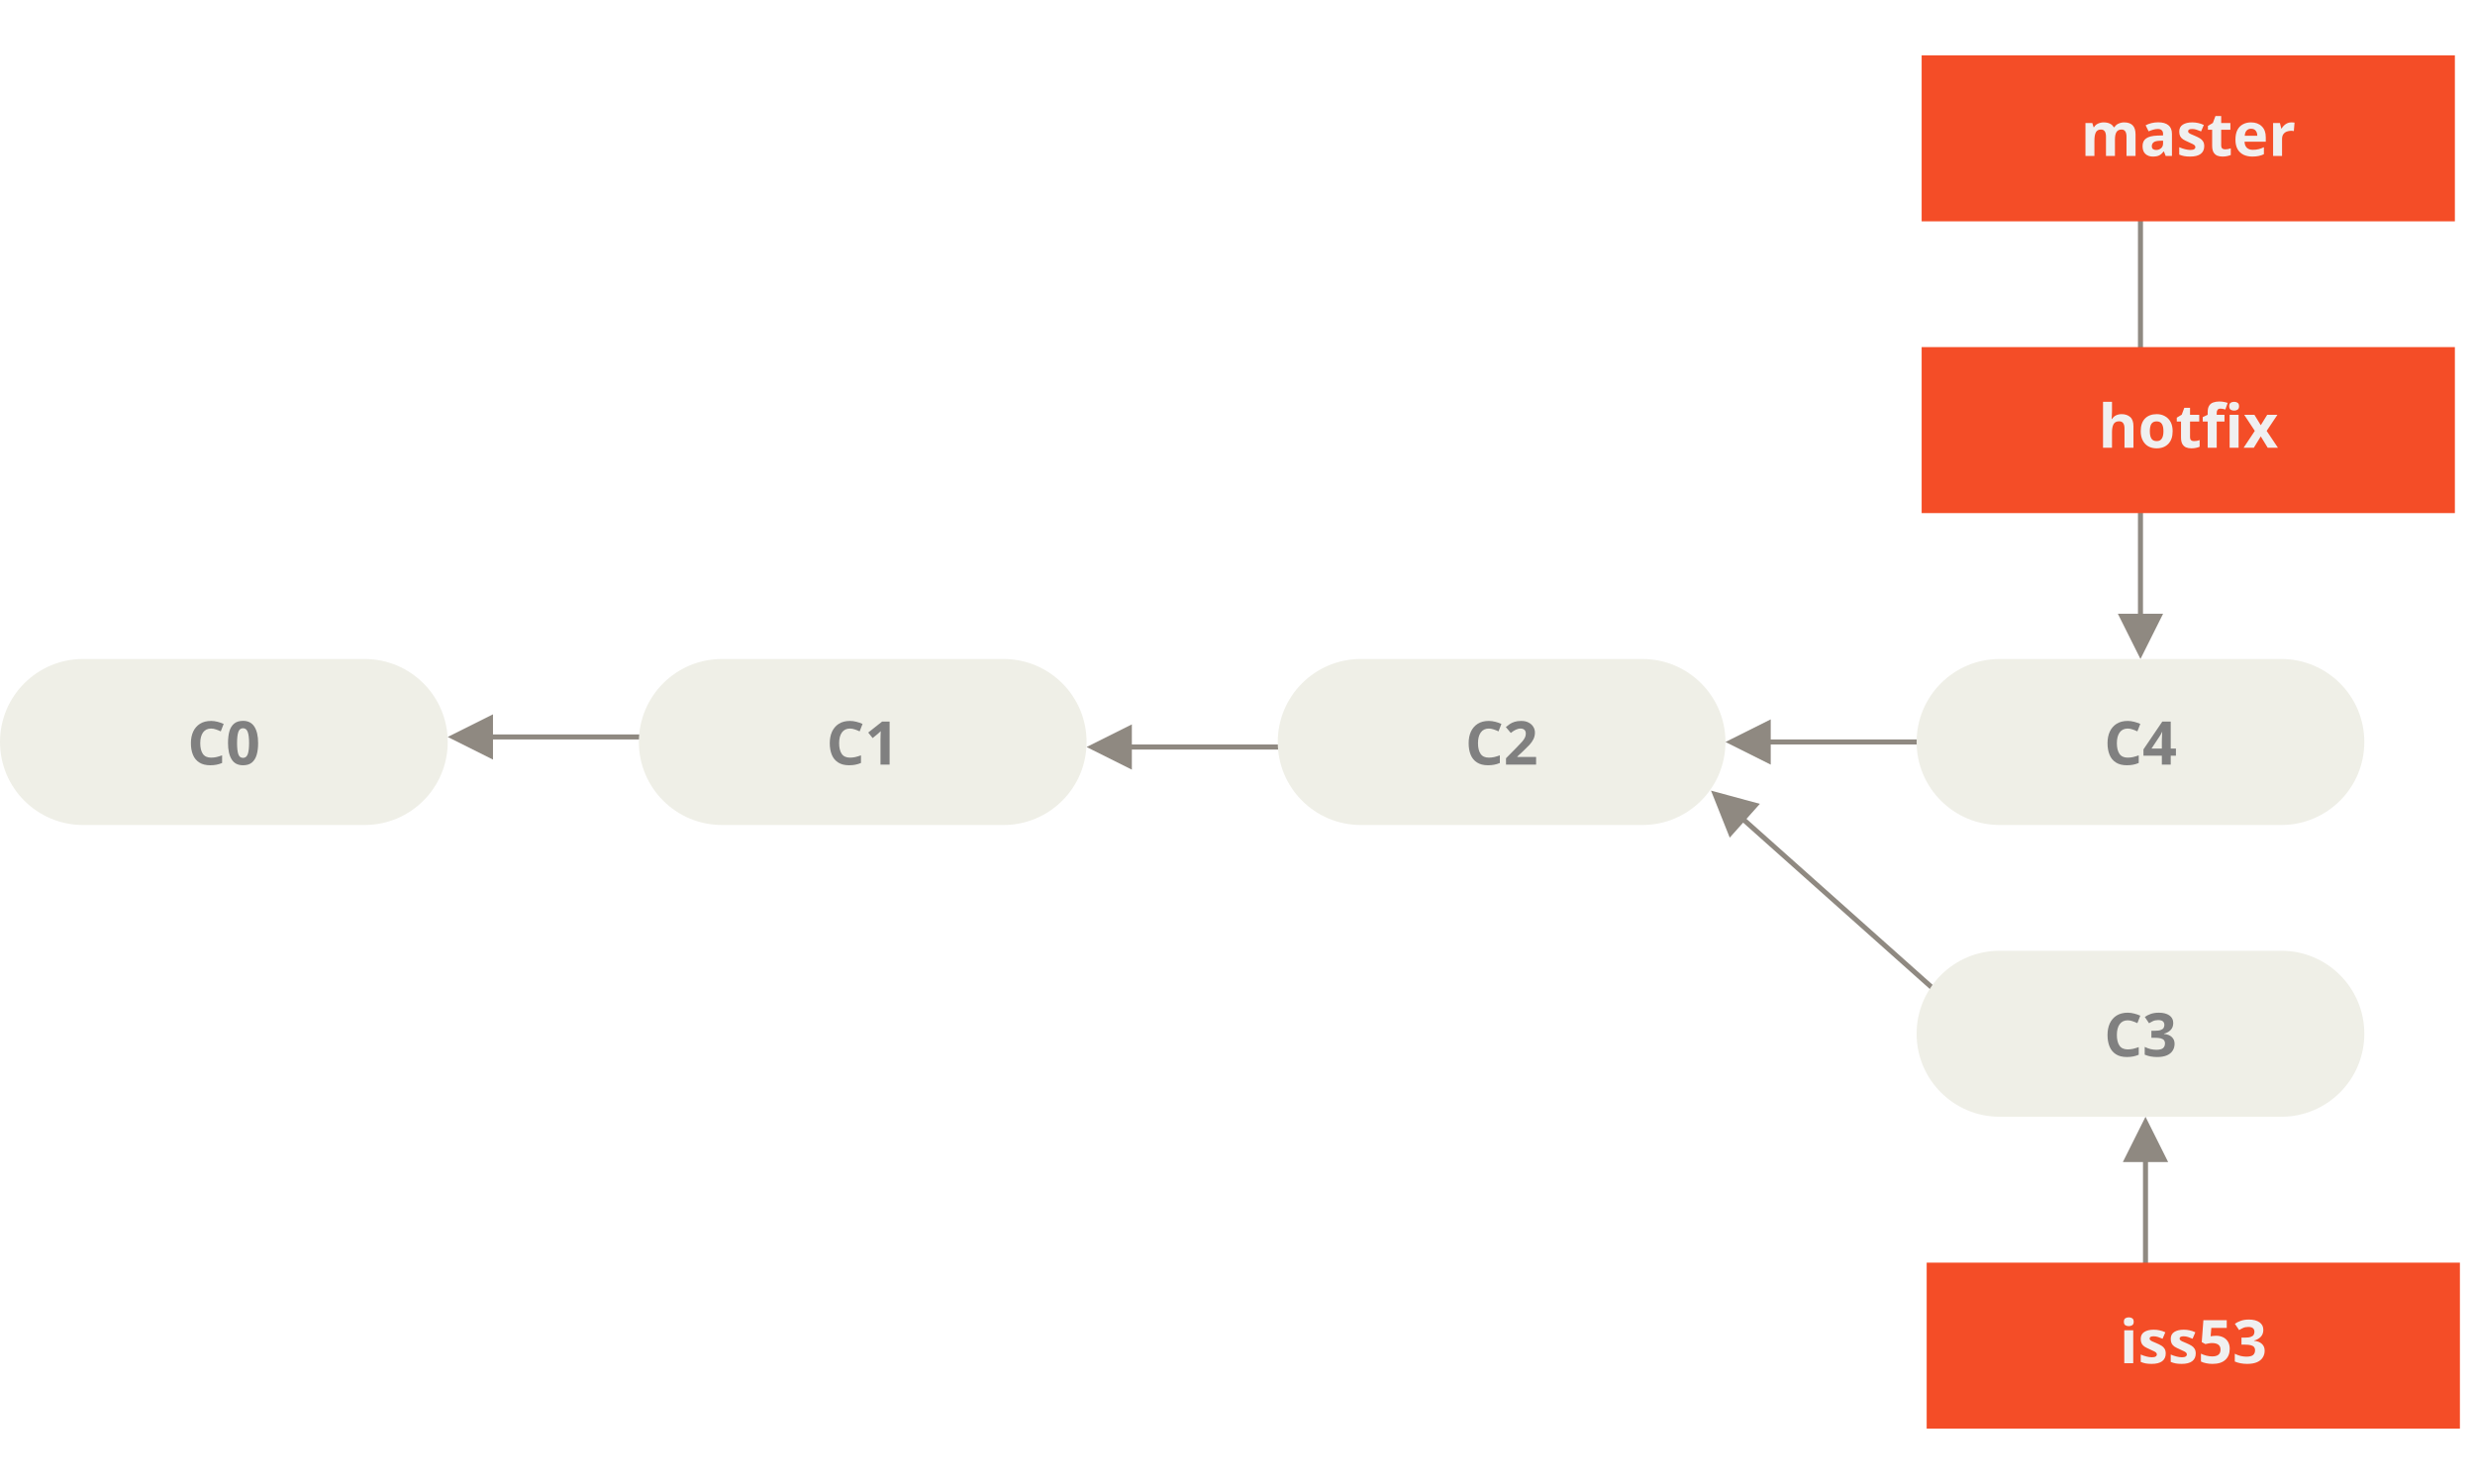
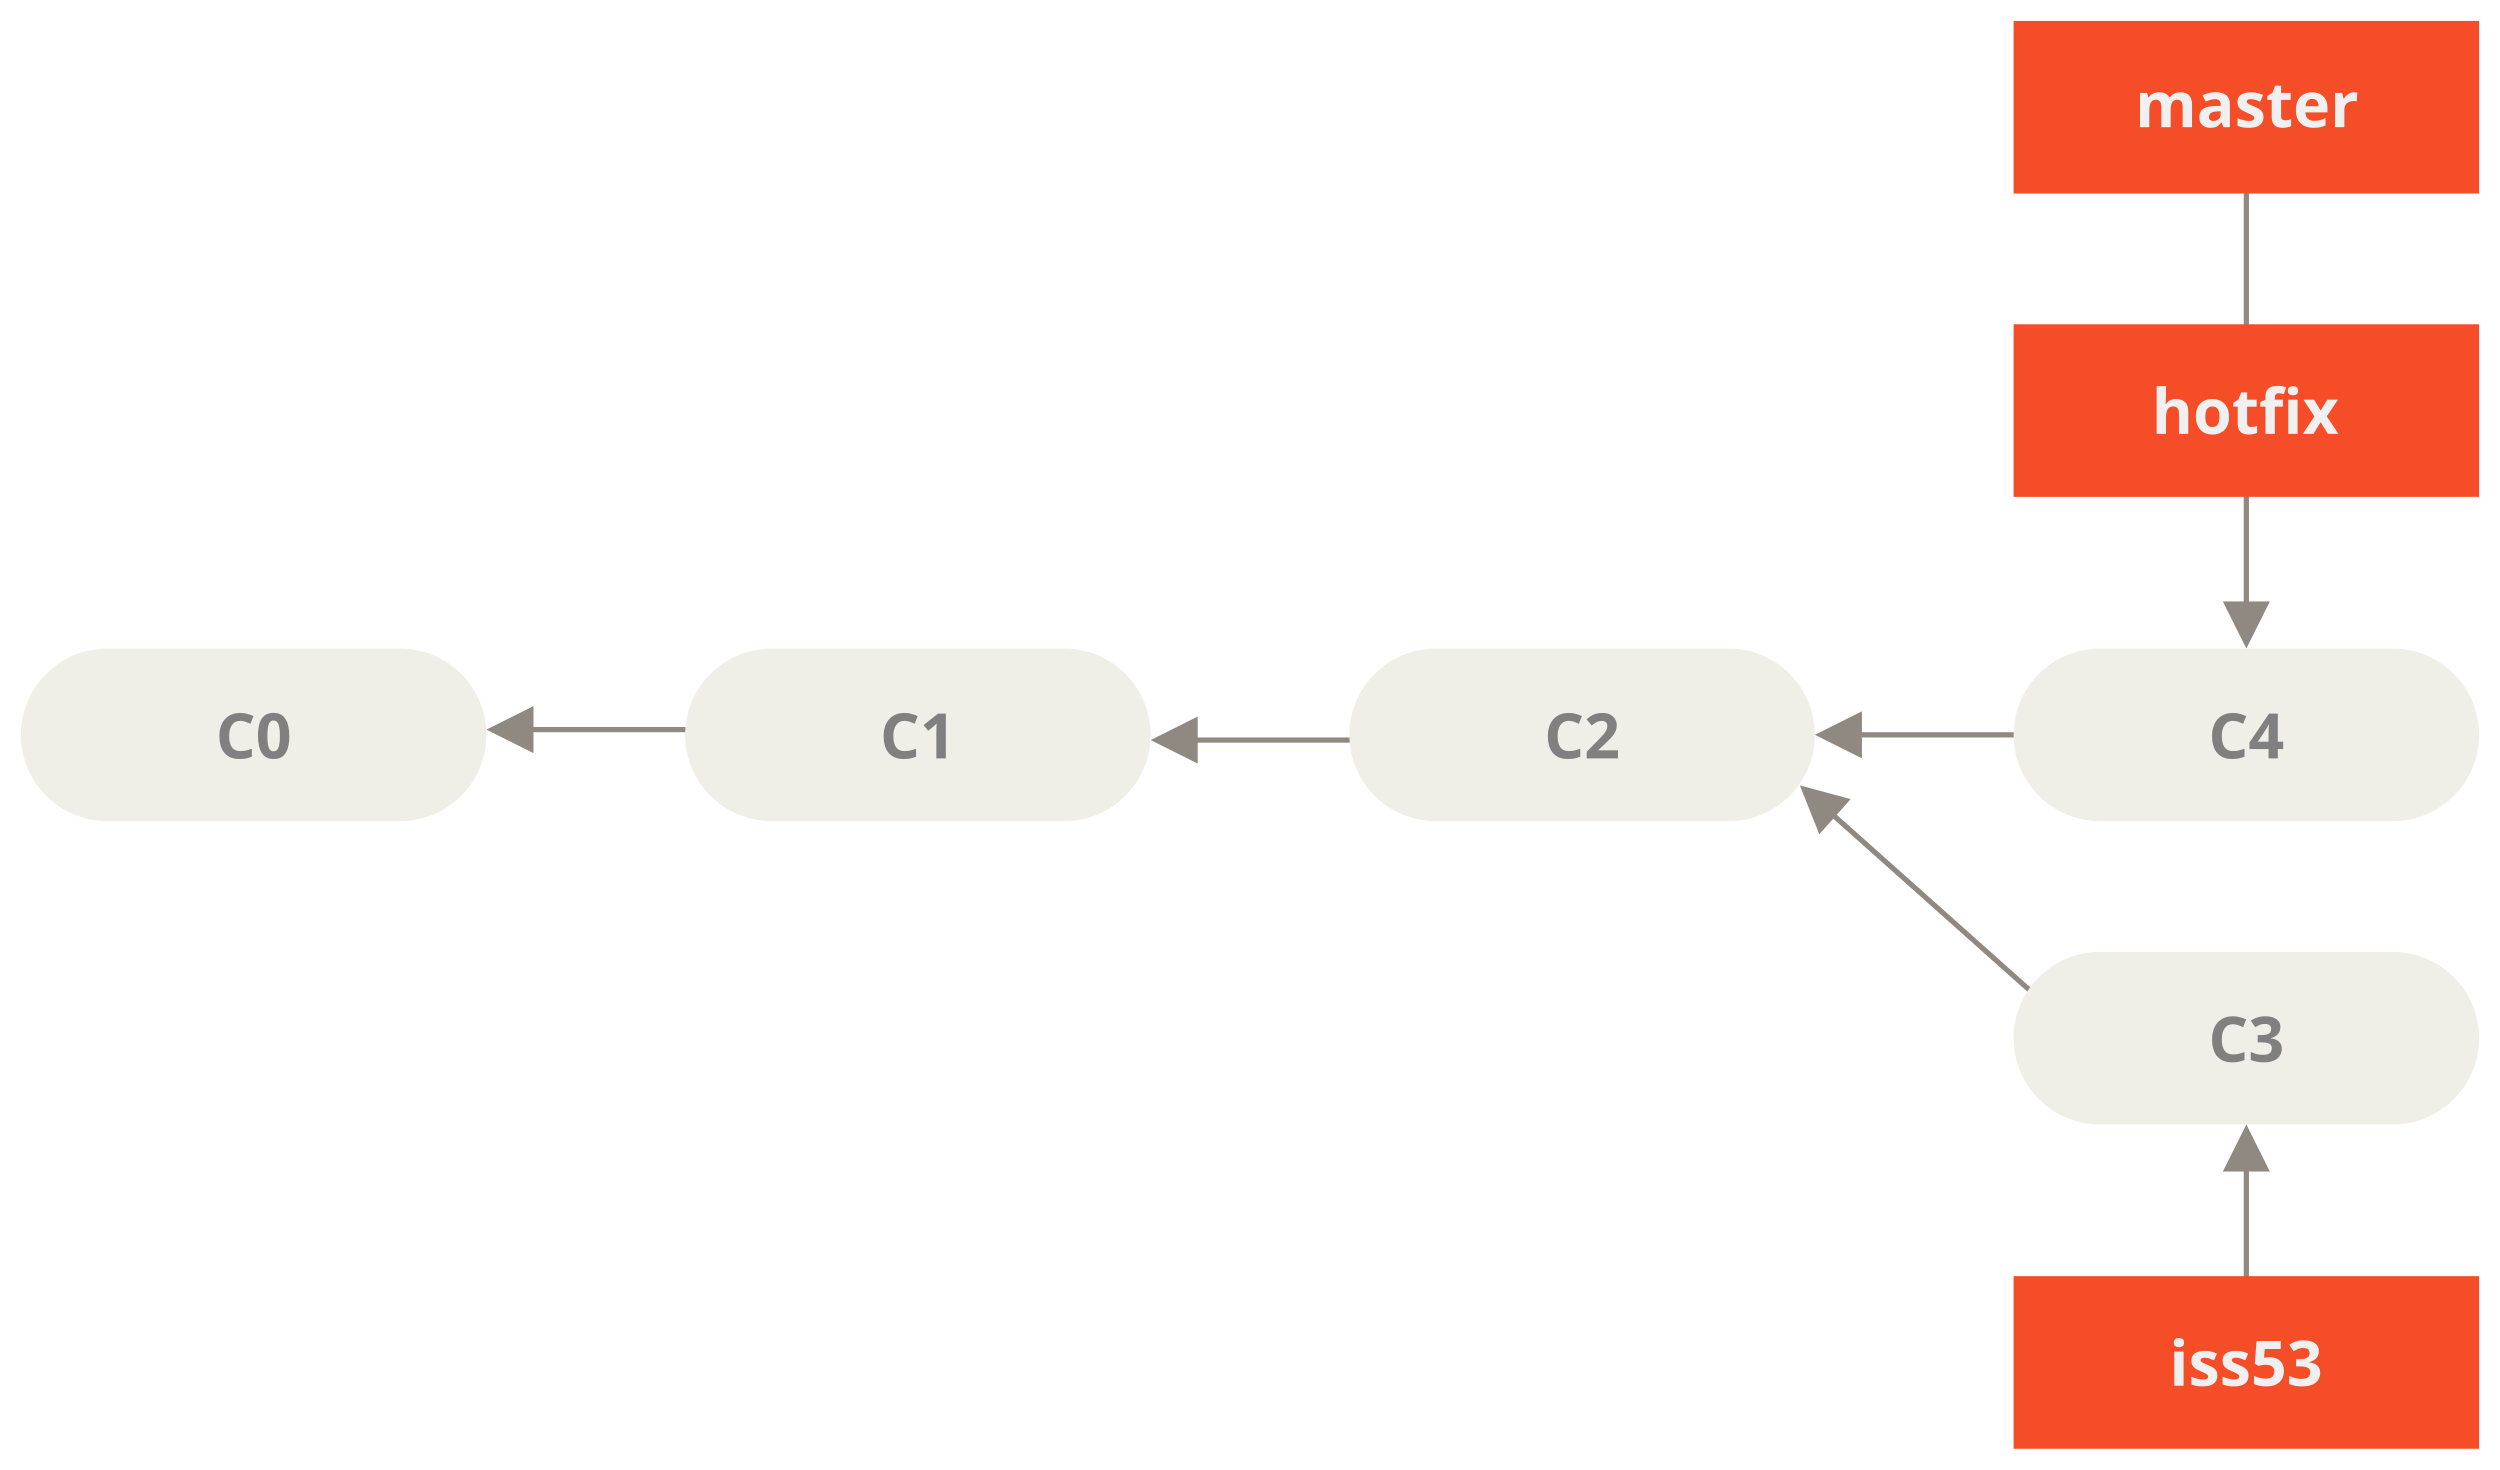
- <svg xmlns="http://www.w3.org/2000/svg" width="492px" height="295px" viewBox="0 0 492 295" version="1.1">
-   <g id="03---Basic-Branching-4" stroke="none" stroke-width="1" fill="none" fill-rule="evenodd">
-     <path id="Line" d="M98,146 L133,146 L133,147 L98,147 L98,151 L89,146.5 L98,142 L98,146 Z" fill="#8F8981" fill-rule="nonzero" />
-     <path id="Line-2" d="M225,148 L260,148 L260,149 L225,149 L225,153 L216,148.5 L225,144 L225,148 Z" fill="#8F8981" fill-rule="nonzero" />
-     <path id="Line-6" d="M352,147 L387,147 L387,148 L352,148 L352,152 L343,147.5 L352,143 L352,147 Z" fill="#8F8981" fill-rule="nonzero" />
-     <g id="brown" transform="translate(0, 131)">
-       <rect id="Rectangle-1" fill="#EFEFE7" fill-rule="evenodd" x="0" y="0" width="89" height="33" rx="16.5" />
-       <text stroke="none" font-family="Source Code Pro" font-size="12px" font-weight="900" fill="#979797" fill-opacity="1" text-anchor="middle" id="C6">
-         <tspan fill="#808080" x="44.5" y="21" fill-opacity="1">C0</tspan>
+ <svg xmlns="http://www.w3.org/2000/svg" id="svg34148" version="1.1" viewBox="0 0 478 281">
+   <g id="03---Basic-Branching-4" transform="translate(4,-7)" style="fill-rule:evenodd;fill:none">
+     <path id="Line" d="m98 146h35v1h-35v4l-9-4.5 9-4.5z" style="fill-rule:nonzero;fill:#8f8981" />
+     <path id="Line-2" d="m225 148h35v1h-35v4l-9-4.5 9-4.5z" style="fill-rule:nonzero;fill:#8f8981" />
+     <path id="Line-6" d="m352 147h35v1h-35v4l-9-4.5 9-4.5z" style="fill-rule:nonzero;fill:#8f8981" />
+     <g id="brown" transform="translate(0,131)">
+       <rect id="Rectangle-1" width="89" height="33" rx="16.5" ry="16.5" style="fill-rule:evenodd;fill:#efefe7" />
+       <text id="C6" font-size="12px" font-weight="700" style="fill:#979797;font-family:'Source Code Pro';font-size:12px;font-weight:700;text-anchor:middle">
+         <tspan id="tspan34083" x="44.5" y="21" style="fill:gray">C0</tspan>
      </text>
    </g>
-     <g id="brown" transform="translate(127, 131)">
-       <rect id="Rectangle-1" fill="#EFEFE7" fill-rule="evenodd" x="0" y="0" width="89" height="33" rx="16.5" />
-       <text stroke="none" font-family="Source Code Pro" font-size="12px" font-weight="900" fill="#979797" fill-opacity="1" text-anchor="middle" id="C6">
-         <tspan fill="#808080" x="44.5" y="21" fill-opacity="1">C1</tspan>
+     <g id="g34093" transform="translate(127,131)">
+       <rect id="rect34087" width="89" height="33" rx="16.5" ry="16.5" style="fill-rule:evenodd;fill:#efefe7" />
+       <text id="text34091" font-size="12px" font-weight="700" style="fill:#979797;font-family:'Source Code Pro';font-size:12px;font-weight:700;text-anchor:middle">
+         <tspan id="tspan34089" x="44.5" y="21" style="fill:gray">C1</tspan>
      </text>
    </g>
-     <g id="brown" transform="translate(254, 131)">
-       <rect id="Rectangle-1" fill="#EFEFE7" fill-rule="evenodd" x="0" y="0" width="89" height="33" rx="16.5" />
-       <text stroke="none" font-family="Source Code Pro" font-size="12px" font-weight="900" fill="#979797" fill-opacity="1" text-anchor="middle" id="C6">
-         <tspan fill="#808080" x="44.5" y="21" fill-opacity="1">C2</tspan>
+     <g id="g34101" transform="translate(254,131)">
+       <rect id="rect34095" width="89" height="33" rx="16.5" ry="16.5" style="fill-rule:evenodd;fill:#efefe7" />
+       <text id="text34099" font-size="12px" font-weight="700" style="fill:#979797;font-family:'Source Code Pro';font-size:12px;font-weight:700;text-anchor:middle">
+         <tspan id="tspan34097" x="44.5" y="21" style="fill:gray">C2</tspan>
      </text>
    </g>
-     <path d="M425.5,32.5 L425.5,72.5" id="Line-3" stroke="#8F8981" fill="#8F8981" stroke-linecap="square" />
-     <g id="ref" transform="translate(382, 11)">
-       <rect id="Rectangle-2" fill="#F44D27" fill-rule="evenodd" x="0" y="0" width="106" height="33" />
-       <text stroke="none" font-family="Source Code Pro" font-size="12px" font-weight="900" fill="#979797" fill-opacity="1" text-anchor="middle" id="master">
-         <tspan fill="#f0f0f0" x="53" y="20" fill-opacity="1">master</tspan>
+     <path id="Line-3" d="m425.5 32.5v40" style="fill:#8f8981;stroke-linecap:square;stroke:#8f8981" />
+     <g id="ref" transform="translate(381,11)">
+       <rect id="Rectangle-2" transform="scale(.83962 1)" width="106" height="33" style="fill-rule:evenodd;fill:#f44d27" />
+       <text id="master" transform="translate(-8.4003 .316)" font-size="12px" font-weight="700" style="fill:#979797;font-family:'Source Code Pro';font-size:12px;font-weight:700;text-anchor:middle">
+         <tspan id="tspan34105" x="53" y="20" style="fill:#f0f0f0">master</tspan>
      </text>
    </g>
-     <path id="Line-5" d="M347.178,162.782 L387.206,198.459 L386.541,199.206 L346.513,163.529 L343.851,166.515 L340.127,157.167 L349.84,159.796 L347.178,162.782 Z" fill="#8F8981" fill-rule="nonzero" />
-     <g id="Line-7-+-ref-3" transform="translate(382, 69)">
-       <path id="Line-7" d="M43,53 L43,21 L44,21 L44,53 L48,53 L43.5,62 L39,53 L43,53 Z" fill="#8F8981" fill-rule="nonzero" />
-       <g id="ref">
-         <rect id="Rectangle-2" fill="#F44D27" fill-rule="evenodd" x="0" y="0" width="106" height="33" />
-         <text stroke="none" font-family="Source Code Pro" font-size="12px" font-weight="900" fill="#979797" fill-opacity="1" text-anchor="middle" id="master">
-           <tspan fill="#f0f0f0" x="53" y="20" fill-opacity="1">hotfix</tspan>
+     <path id="Line-5" d="m347.18 162.78 40.028 35.677-.665.747-40.028-35.677-2.662 2.986-3.724-9.348 9.713 2.629z" style="fill-rule:nonzero;fill:#8f8981" />
+     <g id="Line-7-+-ref-3" transform="translate(382,69)">
+       <path id="Line-7" d="m43 53v-32h1v32h4l-4.5 9-4.5-9z" style="fill-rule:nonzero;fill:#8f8981" />
+       <g id="g34117" transform="translate(-1)">
+         <rect id="rect34111" transform="scale(.83962 1)" width="106" height="33" style="fill-rule:evenodd;fill:#f44d27" />
+         <text id="text34115" transform="translate(-8.7063 .958)" font-size="12px" font-weight="700" style="fill:#979797;font-family:'Source Code Pro';font-size:12px;font-weight:700;text-anchor:middle">
+           <tspan id="tspan34113" x="53" y="20" style="fill:#f0f0f0">hotfix</tspan>
        </text>
      </g>
    </g>
-     <g id="brown" transform="translate(381, 131)">
-       <rect id="Rectangle-1" fill="#EFEFE7" fill-rule="evenodd" x="0" y="0" width="89" height="33" rx="16.5" />
-       <text stroke="none" font-family="Source Code Pro" font-size="12px" font-weight="900" fill="#979797" fill-opacity="1" text-anchor="middle" id="C6">
-         <tspan fill="#808080" x="44.5" y="21" fill-opacity="1">C4</tspan>
+     <g id="g34126" transform="translate(381,131)">
+       <rect id="rect34120" width="89" height="33" rx="16.5" ry="16.5" style="fill-rule:evenodd;fill:#efefe7" />
+       <text id="text34124" font-size="12px" font-weight="700" style="fill:#979797;font-family:'Source Code Pro';font-size:12px;font-weight:700;text-anchor:middle">
+         <tspan id="tspan34122" x="44.5" y="21" style="fill:gray">C4</tspan>
      </text>
    </g>
-     <g id="brown-4-+-Line-4-+-ref-2" transform="translate(381, 189)">
-       <g id="brown">
-         <rect id="Rectangle-1" fill="#EFEFE7" fill-rule="evenodd" x="0" y="0" width="89" height="33" rx="16.5" />
-         <text stroke="none" font-family="Source Code Pro" font-size="12px" font-weight="900" fill="#979797" fill-opacity="1" text-anchor="middle" id="C6">
-           <tspan fill="#808080" x="44.5" y="21" fill-opacity="1">C3</tspan>
+     <g id="brown-4-+-Line-4-+-ref-2" transform="translate(381,189)">
+       <g id="g34134">
+         <rect id="rect34128" width="89" height="33" rx="16.5" ry="16.5" style="fill-rule:evenodd;fill:#efefe7" />
+         <text id="text34132" font-size="12px" font-weight="700" style="fill:#979797;font-family:'Source Code Pro';font-size:12px;font-weight:700;text-anchor:middle">
+           <tspan id="tspan34130" x="44.5" y="21" style="fill:gray">C3</tspan>
        </text>
      </g>
-       <g id="Line-4-+-ref-2" transform="translate(2, 33)">
-         <path id="Line-4" d="M44,9 L44,44 L43,44 L43,9 L39,9 L43.5,0 L48,9 L44,9 Z" fill="#8F8981" fill-rule="nonzero" />
-         <g id="ref" transform="translate(0, 29)">
-           <rect id="Rectangle-2" fill="#F44D27" fill-rule="evenodd" x="0" y="0" width="106" height="33" />
-           <text stroke="none" font-family="Source Code Pro" font-size="12px" font-weight="900" fill="#979797" fill-opacity="1" text-anchor="middle" id="master">
-             <tspan fill="#f0f0f0" x="53" y="20" fill-opacity="1">iss53</tspan>
-           </text>
-         </g>
+     </g>
+     <g id="Line-4-+-ref-2" transform="translate(383,222)">
+       <path id="Line-4" transform="translate(-1)" d="m44 9v35h-1v-35h-4l4.5-9 4.5 9z" style="fill-rule:nonzero;fill:#8f8981" />
+       <g id="g34143" transform="translate(-2,29)">
+         <rect id="rect34137" transform="scale(.83962 1)" width="106" height="33" style="fill-rule:evenodd;fill:#f44d27" />
+         <text id="text34141" transform="translate(-8.5623 .958)" font-size="12px" font-weight="700" style="fill:#979797;font-family:'Source Code Pro';font-size:12px;font-weight:700;text-anchor:middle">
+           <tspan id="tspan34139" x="53" y="20" style="fill:#f0f0f0">iss53</tspan>
+         </text>
      </g>
    </g>
  </g>
</svg>
